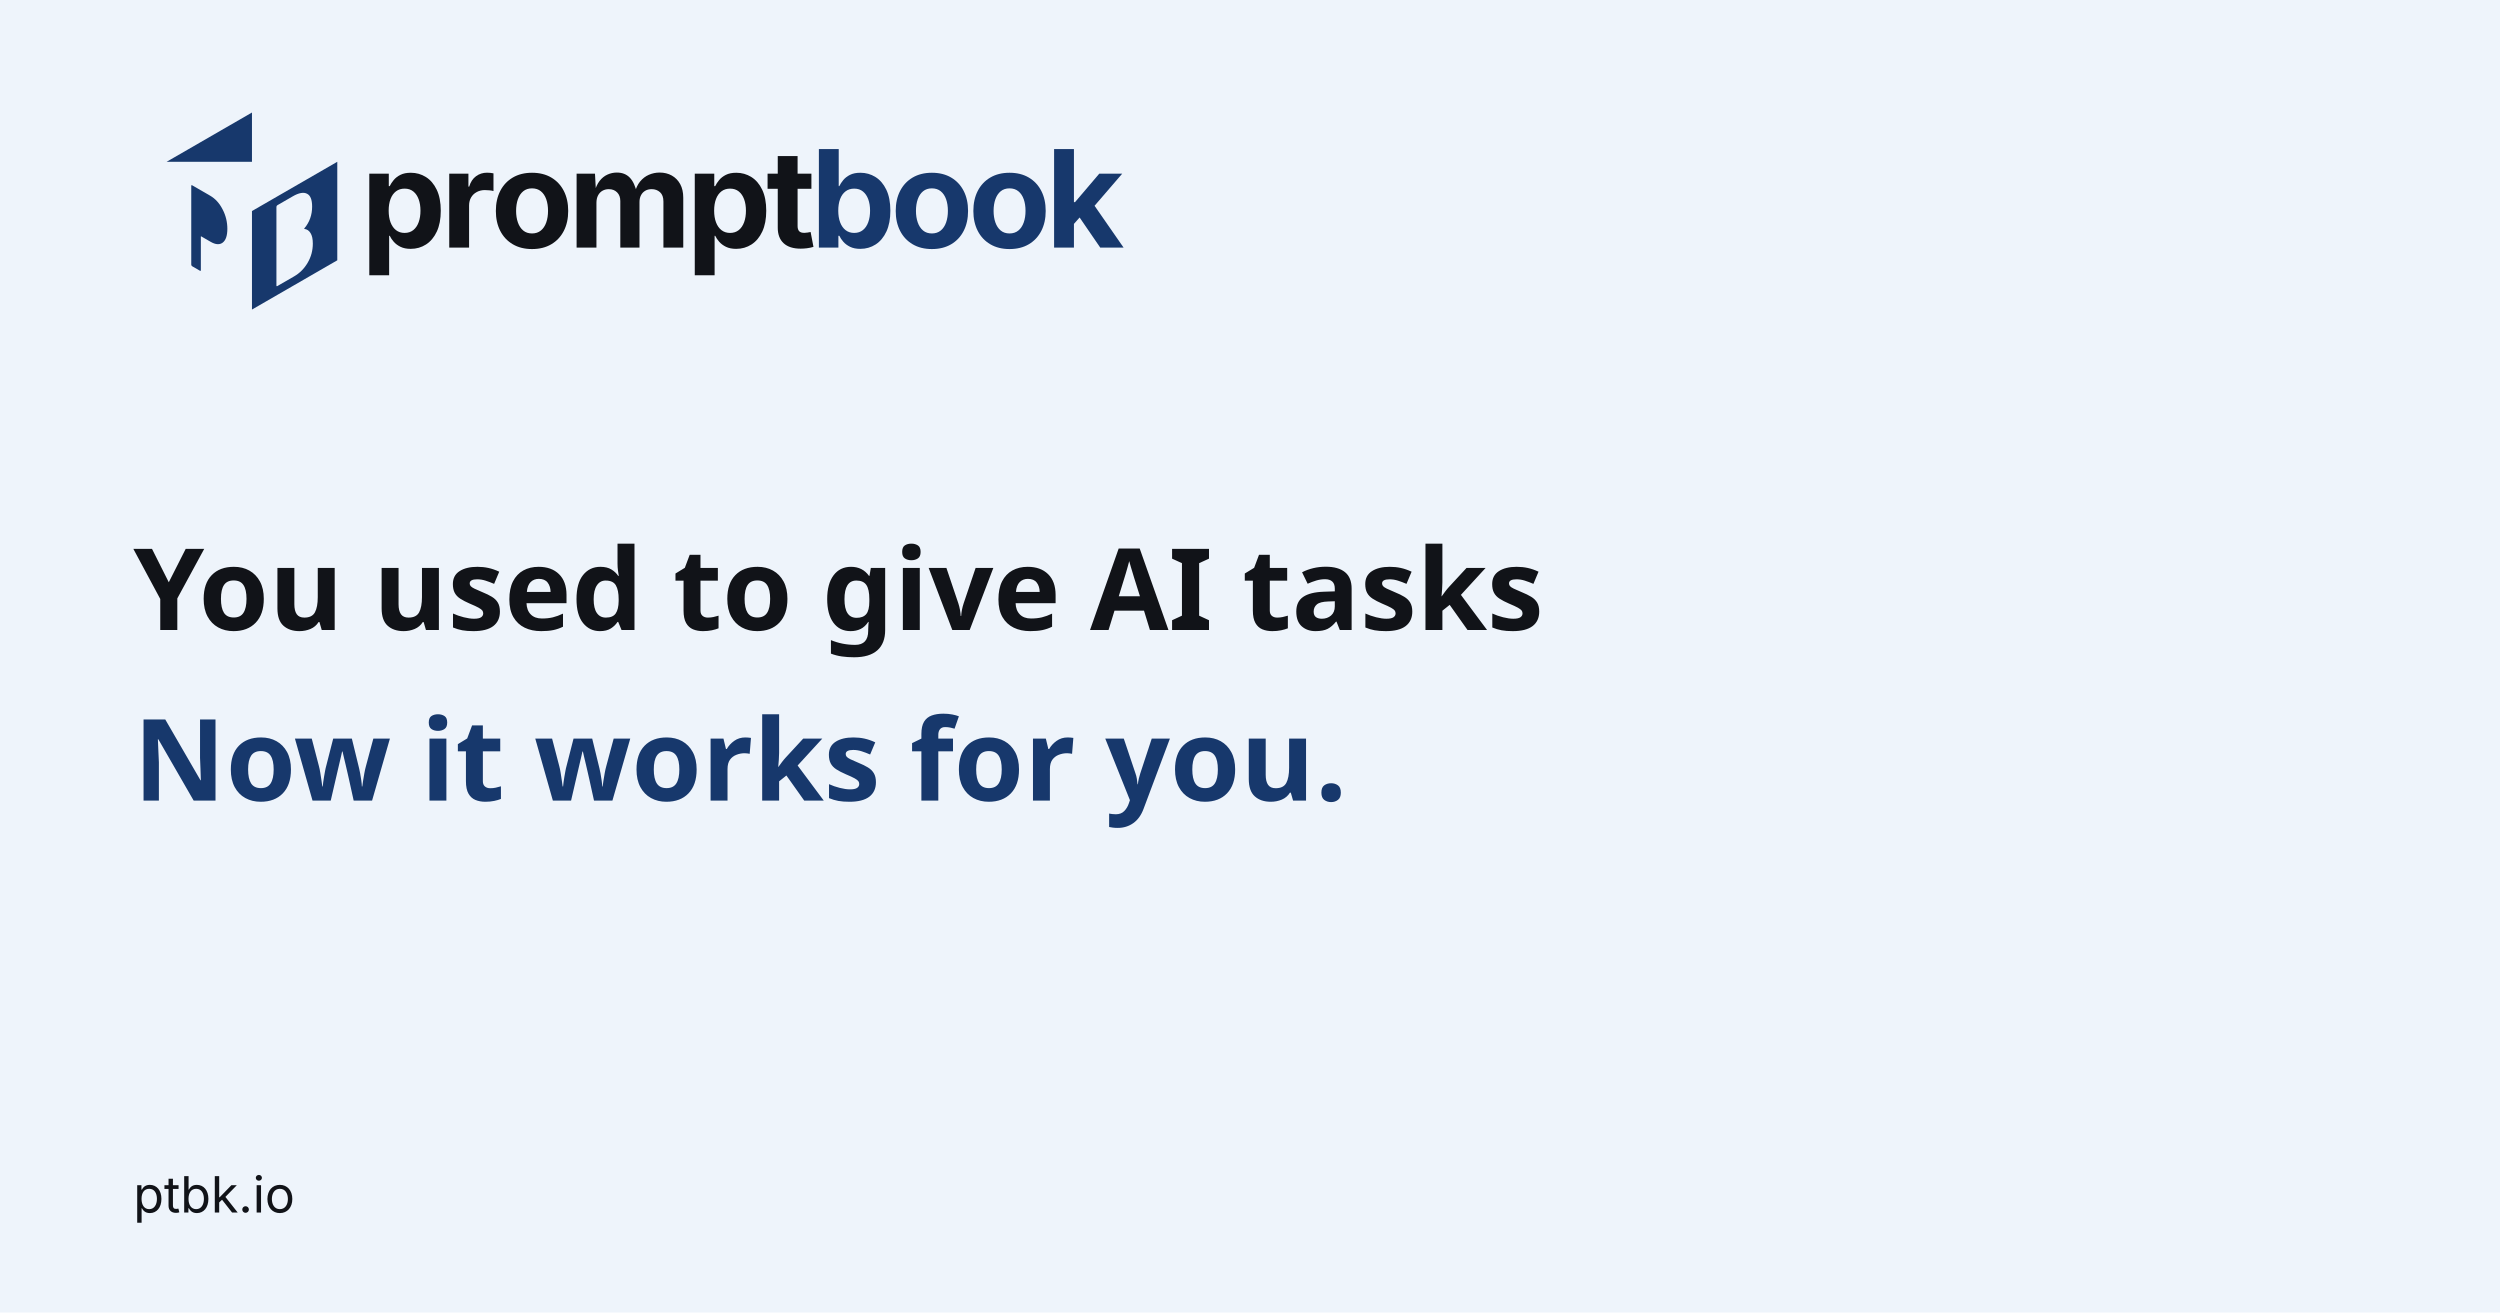
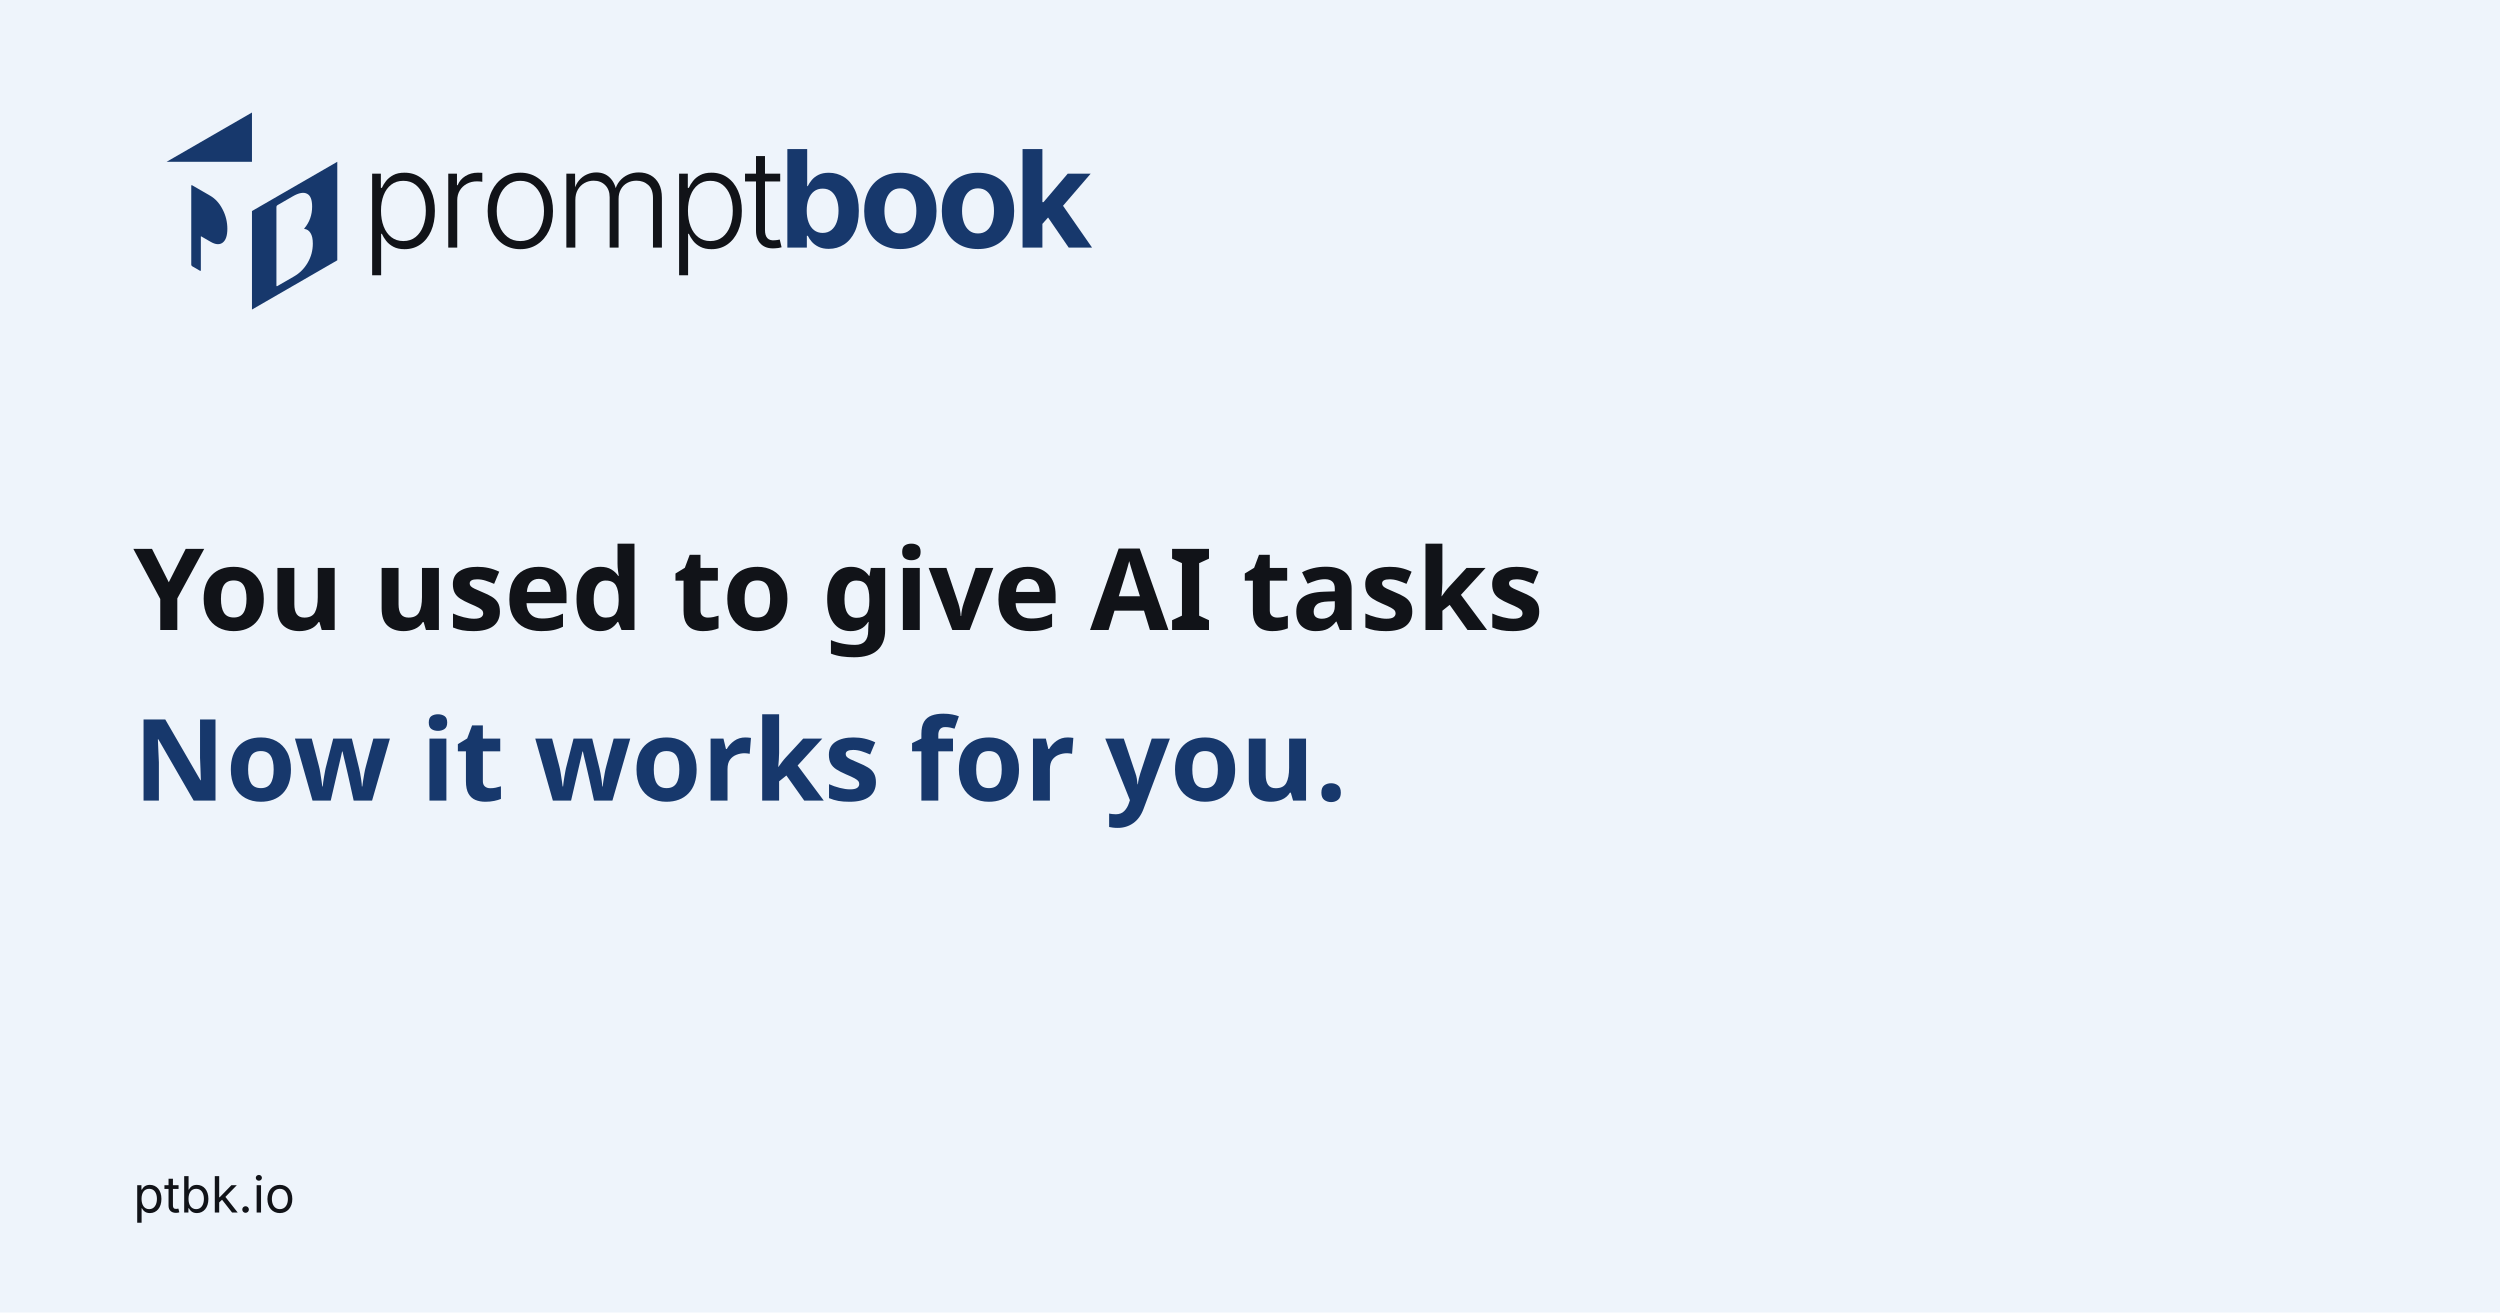
<svg xmlns="http://www.w3.org/2000/svg" width="1200" height="630" viewBox="0 0 1200 630" role="img">
  <rect width="1200" height="630" fill="#EEF4FB" />
  <g transform="translate(64 48) scale(.65)">
    <g transform="translate(10 4.395833) scale(1.212565)">
      <path fill="#17386C" transform="matrix(0.992349 0.572933 -0.992349 0.572933 -100.273 -96.45293)" d="M 170.435,57.258 V 4.896 l 26.181,26.181 v 0 z" />
      <path fill="#17386C" transform="matrix(0.992349 0.572933 0 1.145866 -157.0928 -136.5028)" d="m 197.138,68.251 c 3.15,0 5.687,1.146 7.61,3.437 1.964,2.25 2.946,5.217 2.946,8.899 0,3.601 -0.941,6.505 -2.823,8.715 -1.882,2.209 -4.357,3.314 -7.426,3.314 h -5.769 c -0.164,0 -0.245,0.082 -0.245,0.245 V 110.659 c 0,0.409 -0.205,0.614 -0.614,0.614 h -4.664 c -0.409,0 -0.614,-0.205 -0.614,-0.614 V 68.864 c 0,-0.409 0.205,-0.614 0.614,-0.614 z" />
      <path fill="#17386C" transform="matrix(0.9923484 -0.5729326 0 1.145865 -167.4698 124.8194)" d="m 233.255,63.55 v 52.362 h 52.362 V 63.55 Z m 15.625,4.7 h 9.39 c 3.723,0 6.629,0.982 8.715,2.946 2.128,1.923 3.191,4.746 3.191,8.469 0,4.419 -1.575,7.467 -4.726,9.145 -0.205,0.123 -0.225,0.225 -0.061,0.306 1.637,0.982 2.905,2.353 3.805,4.112 0.941,1.759 1.411,3.846 1.411,6.26 h 5.2e-4 c 0,3.723 -1.064,6.608 -3.192,8.654 -2.087,2.046 -4.848,3.069 -8.285,3.069 h -10.249 c -0.409,0 -0.613,-0.205 -0.613,-0.614 V 68.864 c 0,-0.409 0.204,-0.614 0.613,-0.614 z" />
    </g>
-     <path fill="#111318" transform="translate(168 109) scale(0.04882812 -0.04882812)" d="M128 -418V1118H423V930H437Q458 974 496.5 1021.0Q535 1068 598.0 1100.0Q661 1132 756 1132Q880 1132 983.0 1068.0Q1086 1004 1147.5 876.0Q1209 748 1209 557Q1209 371 1149.0 242.5Q1089 114 986.0 47.5Q883 -19 754 -19Q663 -19 600.0 12.0Q537 43 497.5 88.5Q458 134 437 179H428V-418ZM662 222Q740 222 793.5 265.0Q847 308 874.5 384.0Q902 460 902 558Q902 656 874.5 731.0Q847 806 794.0 849.0Q741 892 662 892Q585 892 531.0 850.5Q477 809 449.0 734.5Q421 660 421 558Q421 457 449.5 381.5Q478 306 532.0 264.0Q586 222 662 222Z" />
-     <path fill="#111318" transform="translate(227.0371 109) scale(0.04882812 -0.04882812)" d="M128 0V1118H418V923H430Q461 1027 533.5 1080.0Q606 1133 700 1133Q723 1133 749.5 1130.5Q776 1128 797 1123V855Q777 862 739.0 866.0Q701 870 667 870Q599 870 544.0 840.5Q489 811 458.5 758.5Q428 706 428 636V0Z" />
-     <path fill="#111318" transform="translate(263.7598 109) scale(0.04882812 -0.04882812)" d="M628 -22Q460 -22 337.0 50.5Q214 123 147.5 252.5Q81 382 81 554Q81 728 147.5 857.5Q214 987 337.0 1059.5Q460 1132 628 1132Q797 1132 919.5 1059.5Q1042 987 1108.5 857.5Q1175 728 1175 554Q1175 382 1108.5 252.5Q1042 123 919.5 50.5Q797 -22 628 -22ZM628 214Q708 214 762.0 258.5Q816 303 843.0 380.5Q870 458 870 555Q870 654 843.0 731.0Q816 808 762.0 852.0Q708 896 628 896Q548 896 494.5 852.0Q441 808 414.0 731.0Q387 654 387 555Q387 458 414.0 380.5Q441 303 494.5 258.5Q548 214 628 214Z" />
-     <path fill="#111318" transform="translate(321.0879 109) scale(0.04882812 -0.04882812)" d="M128 0V1118H406L421 840H399Q425 943 475.5 1008.0Q526 1073 594.0 1104.0Q662 1135 737 1135Q858 1135 932.0 1058.5Q1006 982 1041 822H1006Q1031 929 1087.5 998.5Q1144 1068 1221.5 1101.5Q1299 1135 1384 1135Q1487 1135 1567.5 1090.0Q1648 1045 1694.5 960.5Q1741 876 1741 754V0H1441V697Q1441 792 1389.5 838.0Q1338 884 1263 884Q1207 884 1165.5 859.5Q1124 835 1101.5 791.0Q1079 747 1079 688V0H789V705Q789 787 740.5 835.5Q692 884 615 884Q562 884 519.5 860.0Q477 836 452.5 789.5Q428 743 428 676V0Z" />
-     <path fill="#111318" transform="translate(408.3477 109) scale(0.04882812 -0.04882812)" d="M128 -418V1118H423V930H437Q458 974 496.5 1021.0Q535 1068 598.0 1100.0Q661 1132 756 1132Q880 1132 983.0 1068.0Q1086 1004 1147.5 876.0Q1209 748 1209 557Q1209 371 1149.0 242.5Q1089 114 986.0 47.5Q883 -19 754 -19Q663 -19 600.0 12.0Q537 43 497.5 88.5Q458 134 437 179H428V-418ZM662 222Q740 222 793.5 265.0Q847 308 874.5 384.0Q902 460 902 558Q902 656 874.5 731.0Q847 806 794.0 849.0Q741 892 662 892Q585 892 531.0 850.5Q477 809 449.0 734.5Q421 660 421 558Q421 457 449.5 381.5Q478 306 532.0 264.0Q586 222 662 222Z" />
-     <path fill="#111318" transform="translate(467.3848 109) scale(0.04882812 -0.04882812)" d="M683 1118V889H20V1118ZM174 1384H474V327Q474 274 497.5 248.5Q521 223 576 223Q593 223 624.0 227.5Q655 232 671 236L714 11Q664 -4 614.5 -10.0Q565 -16 520 -16Q352 -16 263.0 66.0Q174 148 174 301Z" />
-     <path fill="#17386C" transform="translate(500.0059 109) scale(0.04882812 -0.04882812)" d="M754 -19Q663 -19 600.0 12.0Q537 43 497.5 88.5Q458 134 437 179H423V0H128V1490H428V930H437Q458 974 496.5 1021.0Q535 1068 598.0 1100.0Q661 1132 756 1132Q880 1132 983.0 1068.0Q1086 1004 1147.5 876.0Q1209 748 1209 557Q1209 371 1149.0 242.5Q1089 114 986.0 47.5Q883 -19 754 -19ZM662 222Q740 222 793.5 265.0Q847 308 874.5 384.0Q902 460 902 558Q902 656 874.5 731.0Q847 806 794.0 849.0Q741 892 662 892Q585 892 531.0 850.5Q477 809 449.0 734.5Q421 660 421 558Q421 457 449.5 381.5Q478 306 532.0 264.0Q586 222 662 222Z" />
-     <path fill="#17386C" transform="translate(559.043 109) scale(0.04882812 -0.04882812)" d="M628 -22Q460 -22 337.0 50.5Q214 123 147.5 252.5Q81 382 81 554Q81 728 147.5 857.5Q214 987 337.0 1059.5Q460 1132 628 1132Q797 1132 919.5 1059.5Q1042 987 1108.5 857.5Q1175 728 1175 554Q1175 382 1108.5 252.5Q1042 123 919.5 50.5Q797 -22 628 -22ZM628 214Q708 214 762.0 258.5Q816 303 843.0 380.5Q870 458 870 555Q870 654 843.0 731.0Q816 808 762.0 852.0Q708 896 628 896Q548 896 494.5 852.0Q441 808 414.0 731.0Q387 654 387 555Q387 458 414.0 380.5Q441 303 494.5 258.5Q548 214 628 214Z" />
-     <path fill="#17386C" transform="translate(616.3711 109) scale(0.04882812 -0.04882812)" d="M628 -22Q460 -22 337.0 50.5Q214 123 147.5 252.5Q81 382 81 554Q81 728 147.5 857.5Q214 987 337.0 1059.5Q460 1132 628 1132Q797 1132 919.5 1059.5Q1042 987 1108.5 857.5Q1175 728 1175 554Q1175 382 1108.5 252.5Q1042 123 919.5 50.5Q797 -22 628 -22ZM628 214Q708 214 762.0 258.5Q816 303 843.0 380.5Q870 458 870 555Q870 654 843.0 731.0Q816 808 762.0 852.0Q708 896 628 896Q548 896 494.5 852.0Q441 808 414.0 731.0Q387 654 387 555Q387 458 414.0 380.5Q441 303 494.5 258.5Q548 214 628 214Z" />
-     <path fill="#17386C" transform="translate(673.6992 109) scale(0.04882812 -0.04882812)" d="M400 327V688H445L811 1118H1158L675 557H604ZM128 0V1490H428V0ZM826 0 490 490 691 703 1179 0Z" />
+     <path fill="#111318" transform="translate(168 109) scale(0.04882812 -0.04882812)" d="M171 -418V1118H303V903H318Q340 954 381.5 1007.0Q423 1060 490.5 1096.5Q558 1133 661 1133Q798 1133 901.0 1061.0Q1004 989 1062.0 859.0Q1120 729 1120 556Q1120 382 1062.5 251.5Q1005 121 902.0 48.5Q799 -24 661 -24Q561 -24 492.5 12.5Q424 49 382.5 103.0Q341 157 318 209H307V-418ZM643 99Q753 99 828.5 160.0Q904 221 943.5 325.0Q983 429 983 557Q983 685 944.0 787.5Q905 890 829.0 950.0Q753 1010 643 1010Q535 1010 459.5 952.0Q384 894 344.5 792.0Q305 690 305 557Q305 424 345.0 320.5Q385 217 460.5 158.0Q536 99 643 99Z" />
+     <path fill="#111318" transform="translate(224.2051 109) scale(0.04882812 -0.04882812)" d="M171 0V1118H303V944H313Q347 1030 429.5 1081.5Q512 1133 617 1133Q634 1133 653.0 1132.5Q672 1132 686 1131V995Q679 997 656.0 999.5Q633 1002 606 1002Q520 1002 452.0 965.0Q384 928 345.5 864.0Q307 800 307 717V0Z" />
+     <path fill="#111318" transform="translate(256.1426 109) scale(0.04882812 -0.04882812)" d="M607 -24Q461 -24 350.0 49.5Q239 123 176.0 253.5Q113 384 113 553Q113 725 176.0 855.5Q239 986 350.0 1059.5Q461 1133 607 1133Q752 1133 863.5 1059.5Q975 986 1038.0 855.5Q1101 725 1101 553Q1101 384 1038.5 253.5Q976 123 864.5 49.5Q753 -24 607 -24ZM607 99Q722 99 802.0 161.0Q882 223 923.5 326.0Q965 429 965 553Q965 678 923.0 781.5Q881 885 801.0 947.5Q721 1010 607 1010Q493 1010 413.5 947.5Q334 885 292.0 781.5Q250 678 250 553Q250 429 291.5 326.0Q333 223 412.5 161.0Q492 99 607 99Z" />
+     <path fill="#111318" transform="translate(311.4199 109) scale(0.04882812 -0.04882812)" d="M171 0V1118H303L304 863H289Q312 957 363.0 1017.0Q414 1077 482.5 1107.0Q551 1137 623 1137Q746 1137 825.5 1061.0Q905 985 927 857H905Q925 944 977.0 1006.5Q1029 1069 1104.0 1103.0Q1179 1137 1268 1137Q1368 1137 1446.5 1093.5Q1525 1050 1570.5 964.5Q1616 879 1616 753V0H1481V749Q1481 884 1409.0 948.0Q1337 1012 1232 1012Q1152 1012 1091.0 978.0Q1030 944 995.5 882.0Q961 820 961 737V0H826V761Q826 877 758.5 944.5Q691 1012 584 1012Q509 1012 446.0 977.0Q383 942 345.0 877.0Q307 812 307 719V0Z" />
+     <path fill="#111318" transform="translate(394.6758 109) scale(0.04882812 -0.04882812)" d="M171 -418V1118H303V903H318Q340 954 381.5 1007.0Q423 1060 490.5 1096.5Q558 1133 661 1133Q798 1133 901.0 1061.0Q1004 989 1062.0 859.0Q1120 729 1120 556Q1120 382 1062.5 251.5Q1005 121 902.0 48.5Q799 -24 661 -24Q561 -24 492.5 12.5Q424 49 382.5 103.0Q341 157 318 209H307V-418ZM643 99Q753 99 828.5 160.0Q904 221 943.5 325.0Q983 429 983 557Q983 685 944.0 787.5Q905 890 829.0 950.0Q753 1010 643 1010Q535 1010 459.5 952.0Q384 894 344.5 792.0Q305 690 305 557Q305 424 345.0 320.5Q385 217 460.5 158.0Q536 99 643 99Z" />
+     <path fill="#111318" transform="translate(450.8809 109) scale(0.04882812 -0.04882812)" d="M549 1118V1000H17V1118ZM183 1384H319V264Q319 181 356.0 142.0Q393 103 469 111Q483 111 503.5 114.5Q524 118 542 122L570 5Q548 -2 521.5 -6.0Q495 -10 468 -11Q334 -20 258.5 52.5Q183 125 183 255Z" />
+     <path fill="#17386C" transform="translate(476.7148 109) scale(0.04882812 -0.04882812)" d="M754 -19Q663 -19 600.0 12.0Q537 43 497.5 88.5Q458 134 437 179H423V0H128V1490H428V930H437Q458 974 496.5 1021.0Q535 1068 598.0 1100.0Q661 1132 756 1132Q880 1132 983.0 1068.0Q1086 1004 1147.5 876.0Q1209 748 1209 557Q1209 371 1149.0 242.5Q1089 114 986.0 47.5Q883 -19 754 -19ZM662 222Q740 222 793.5 265.0Q847 308 874.5 384.0Q902 460 902 558Q902 656 874.5 731.0Q847 806 794.0 849.0Q741 892 662 892Q585 892 531.0 850.5Q477 809 449.0 734.5Q421 660 421 558Q421 457 449.5 381.5Q478 306 532.0 264.0Q586 222 662 222Z" />
+     <path fill="#17386C" transform="translate(535.752 109) scale(0.04882812 -0.04882812)" d="M628 -22Q460 -22 337.0 50.5Q214 123 147.5 252.5Q81 382 81 554Q81 728 147.5 857.5Q214 987 337.0 1059.5Q460 1132 628 1132Q797 1132 919.5 1059.5Q1042 987 1108.5 857.5Q1175 728 1175 554Q1175 382 1108.5 252.5Q1042 123 919.5 50.5Q797 -22 628 -22ZM628 214Q708 214 762.0 258.5Q816 303 843.0 380.5Q870 458 870 555Q870 654 843.0 731.0Q816 808 762.0 852.0Q708 896 628 896Q548 896 494.5 852.0Q441 808 414.0 731.0Q387 654 387 555Q387 458 414.0 380.5Q441 303 494.5 258.5Q548 214 628 214Z" />
+     <path fill="#17386C" transform="translate(593.0801 109) scale(0.04882812 -0.04882812)" d="M628 -22Q460 -22 337.0 50.5Q214 123 147.5 252.5Q81 382 81 554Q81 728 147.5 857.5Q214 987 337.0 1059.5Q460 1132 628 1132Q797 1132 919.5 1059.5Q1042 987 1108.5 857.5Q1175 728 1175 554Q1175 382 1108.5 252.5Q1042 123 919.5 50.5Q797 -22 628 -22ZM628 214Q708 214 762.0 258.5Q816 303 843.0 380.5Q870 458 870 555Q870 654 843.0 731.0Q816 808 762.0 852.0Q708 896 628 896Q548 896 494.5 852.0Q441 808 414.0 731.0Q387 654 387 555Q387 458 414.0 380.5Q441 303 494.5 258.5Q548 214 628 214Z" />
+     <path fill="#17386C" transform="translate(650.4082 109) scale(0.04882812 -0.04882812)" d="M400 327V688H445L811 1118H1158L675 557H604ZM128 0V1490H428V0ZM826 0 490 490 691 703 1179 0Z" />
  </g>
  <g font-family="Outfit, sans-serif" font-size="54.545" font-weight="600" fill="#111318">
    <text x="64" y="302.4">You used to give AI tasks</text>
    <text x="64" y="384.3" fill="#17386C">Now it works for you.</text>
  </g>
  <text x="64" y="582" font-family="Inter, sans-serif" font-size="24" fill="#111318">ptbk.io</text>
</svg>
